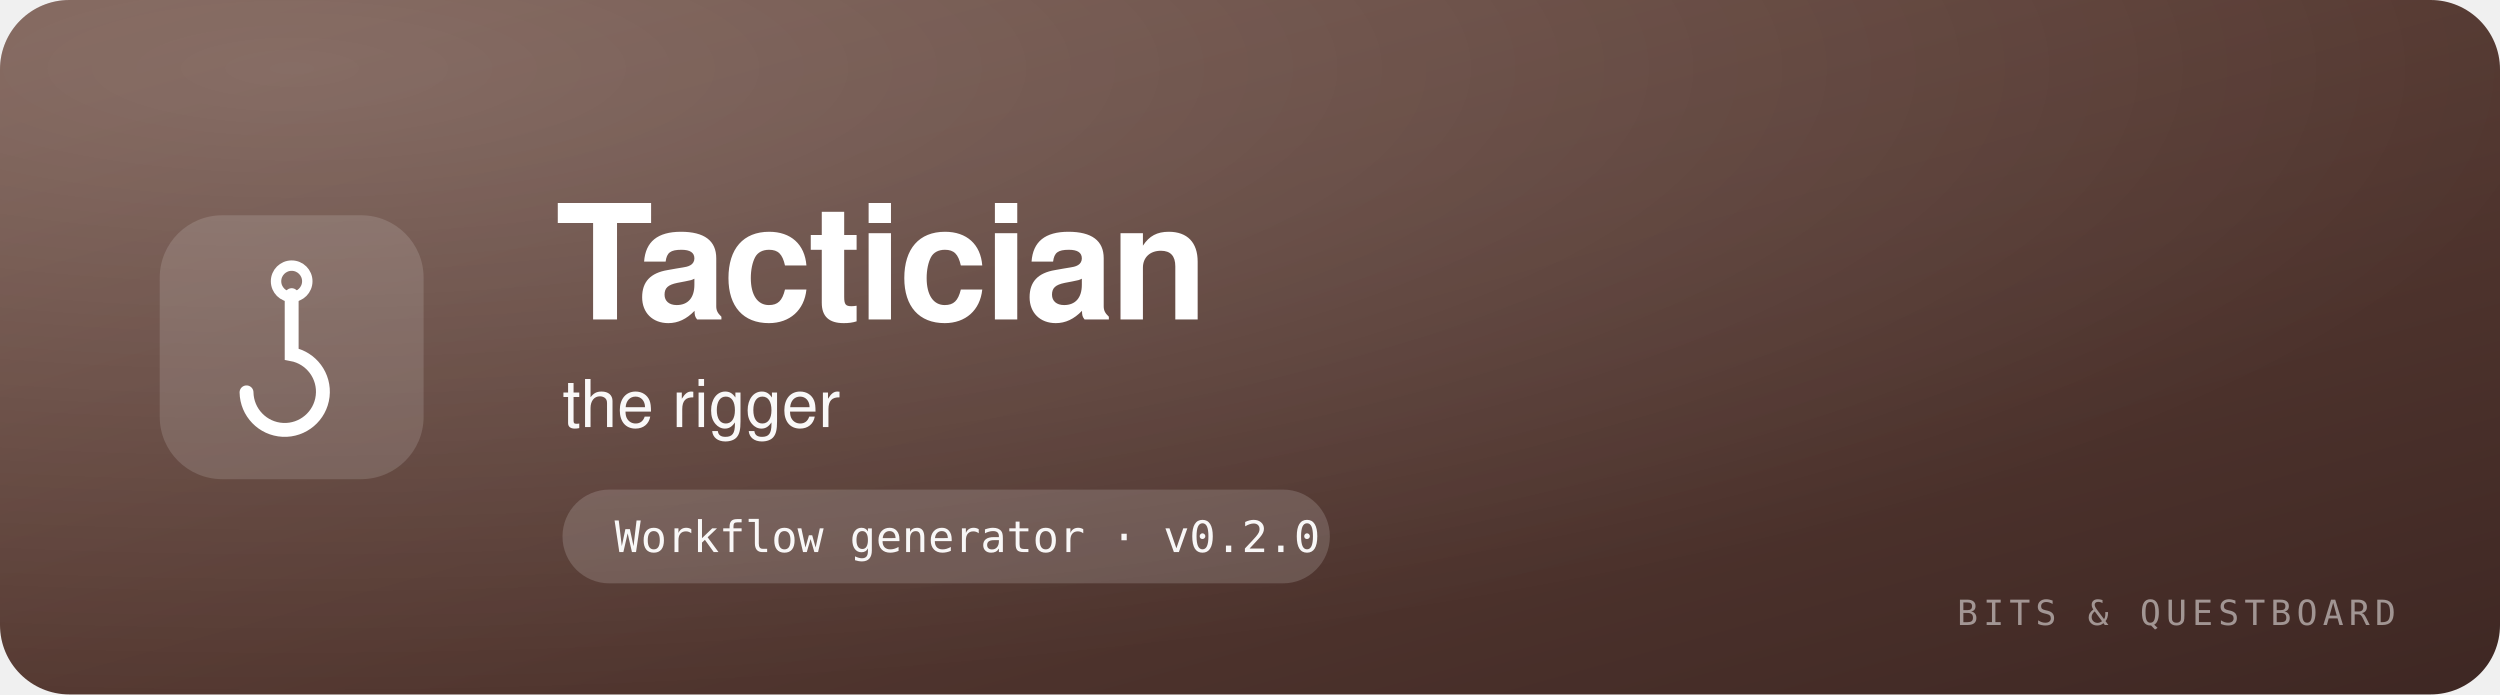
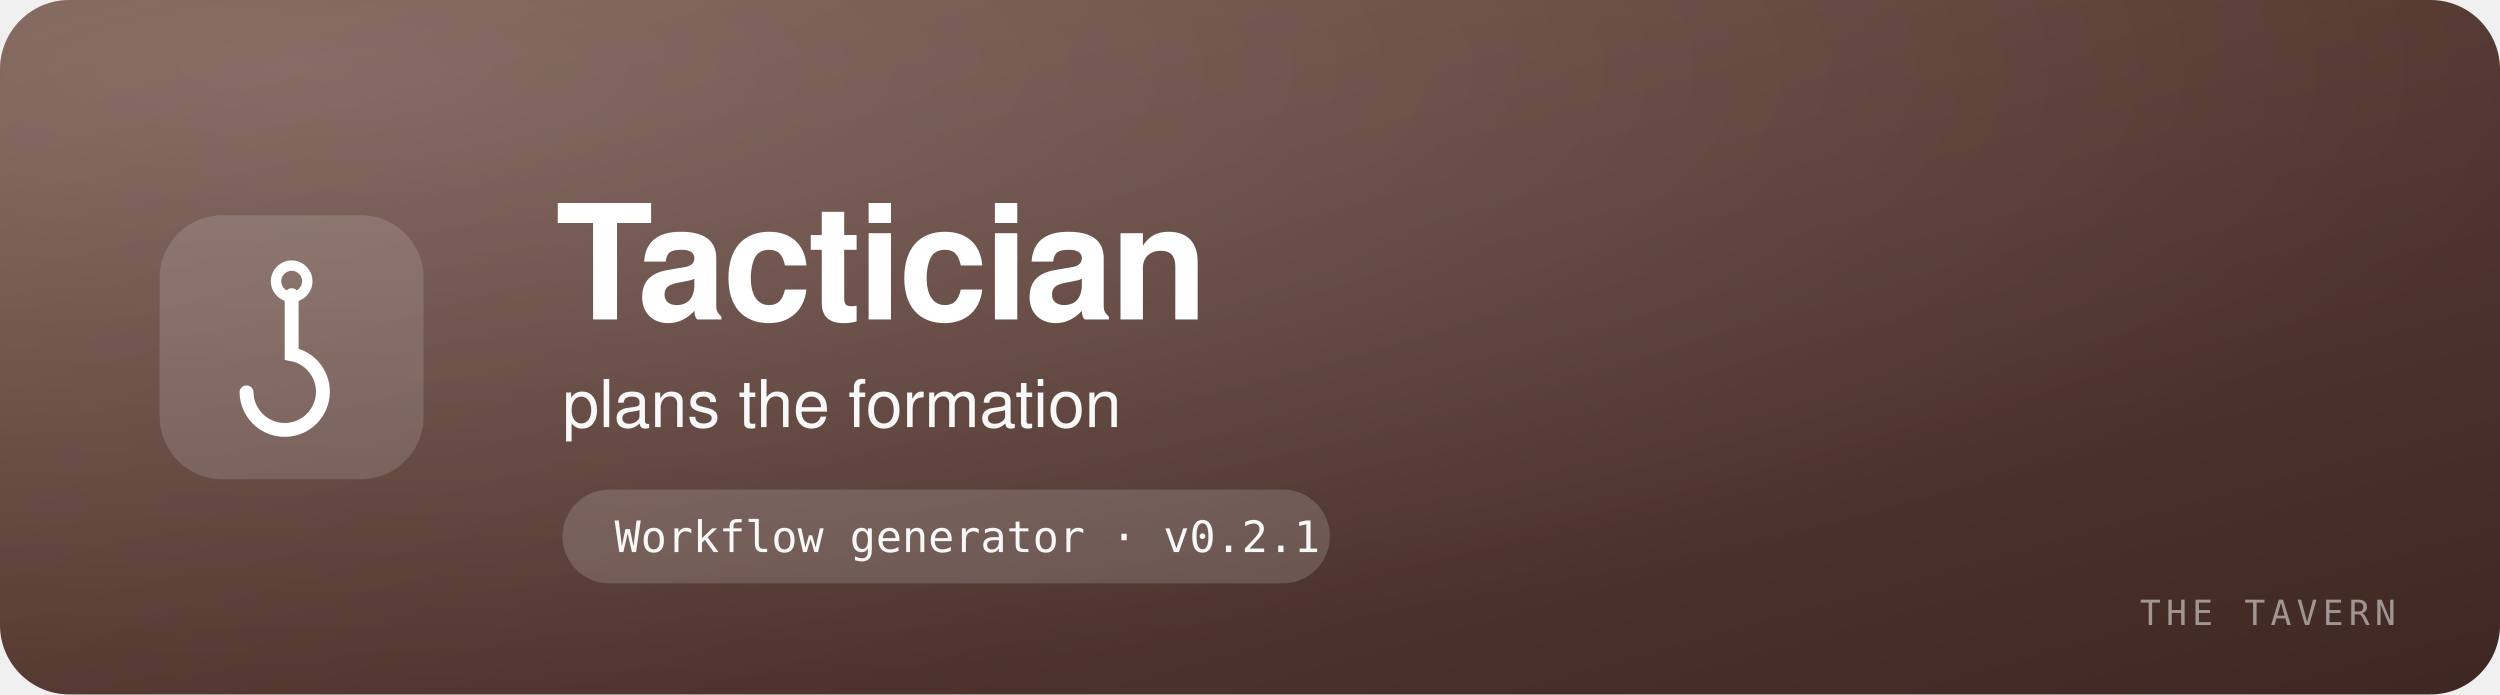
- <svg xmlns="http://www.w3.org/2000/svg" width="720" height="200" viewBox="0 0 720 200" role="img" aria-label="Tactician — the rigger, part of the The Tavern crew">
+ <svg xmlns="http://www.w3.org/2000/svg" width="720" height="200" viewBox="0 0 720 200" role="img" aria-label="Tactician, one of the regulars at The Tavern">
  <defs>
    <linearGradient id="bg" x1="0" y1="0" x2="1" y2="1">
      <stop offset="0" stop-color="#6D4C41" />
      <stop offset="1" stop-color="#3E2723" />
    </linearGradient>
    <radialGradient id="glow" cx="0.12" cy="0.1" r="0.9">
      <stop offset="0" stop-color="#ffffff" stop-opacity="0.20" />
      <stop offset="1" stop-color="#ffffff" stop-opacity="0" />
    </radialGradient>
  </defs>
  <rect width="720" height="200" rx="20" fill="url(#bg)" />
  <rect width="720" height="200" rx="20" fill="url(#glow)" />
  <rect x="46" y="62" width="76" height="76" rx="18" fill="#ffffff" opacity="0.14" />
  <g transform="translate(56,72)">
    <circle cx="28" cy="9" r="4.5" fill="none" stroke="#fff" stroke-width="3" />
    <path d="M28 13 V30 A11 11 0 1 1 15 41" fill="none" stroke="#fff" stroke-width="4" stroke-linecap="round" />
  </g>
  <text x="160" y="92" font-family="Segoe UI, Helvetica, Arial, sans-serif" font-size="46" font-weight="800" fill="#ffffff" letter-spacing="-1">Tactician</text>
-   <text x="162" y="123" font-family="Segoe UI, Helvetica, Arial, sans-serif" font-size="19" font-weight="500" fill="#ffffff" opacity="0.96">the rigger</text>
+   <text x="162" y="123" font-family="Segoe UI, Helvetica, Arial, sans-serif" font-size="19" font-weight="500" fill="#ffffff" opacity="0.96">plans the formation</text>
  <rect x="162" y="141" width="221" height="27" rx="13.5" fill="#ffffff" opacity="0.16" />
-   <text x="177" y="159" font-family="ui-monospace, SFMono-Regular, Menlo, monospace" font-size="12.5" fill="#ffffff" opacity="0.95">Workflow generator · v0.2.0</text>
-   <text x="690" y="180" text-anchor="end" font-family="ui-monospace, SFMono-Regular, Menlo, monospace" font-size="10" fill="#ffffff" opacity="0.5" letter-spacing="1.5">BITS &amp; QUESTBOARD</text>
+   <text x="177" y="159" font-family="ui-monospace, SFMono-Regular, Menlo, monospace" font-size="12.5" fill="#ffffff" opacity="0.95">Workflow generator · v0.2.1</text>
+   <text x="690" y="180" text-anchor="end" font-family="ui-monospace, SFMono-Regular, Menlo, monospace" font-size="10" fill="#ffffff" opacity="0.5" letter-spacing="1.5">THE TAVERN</text>
</svg>
